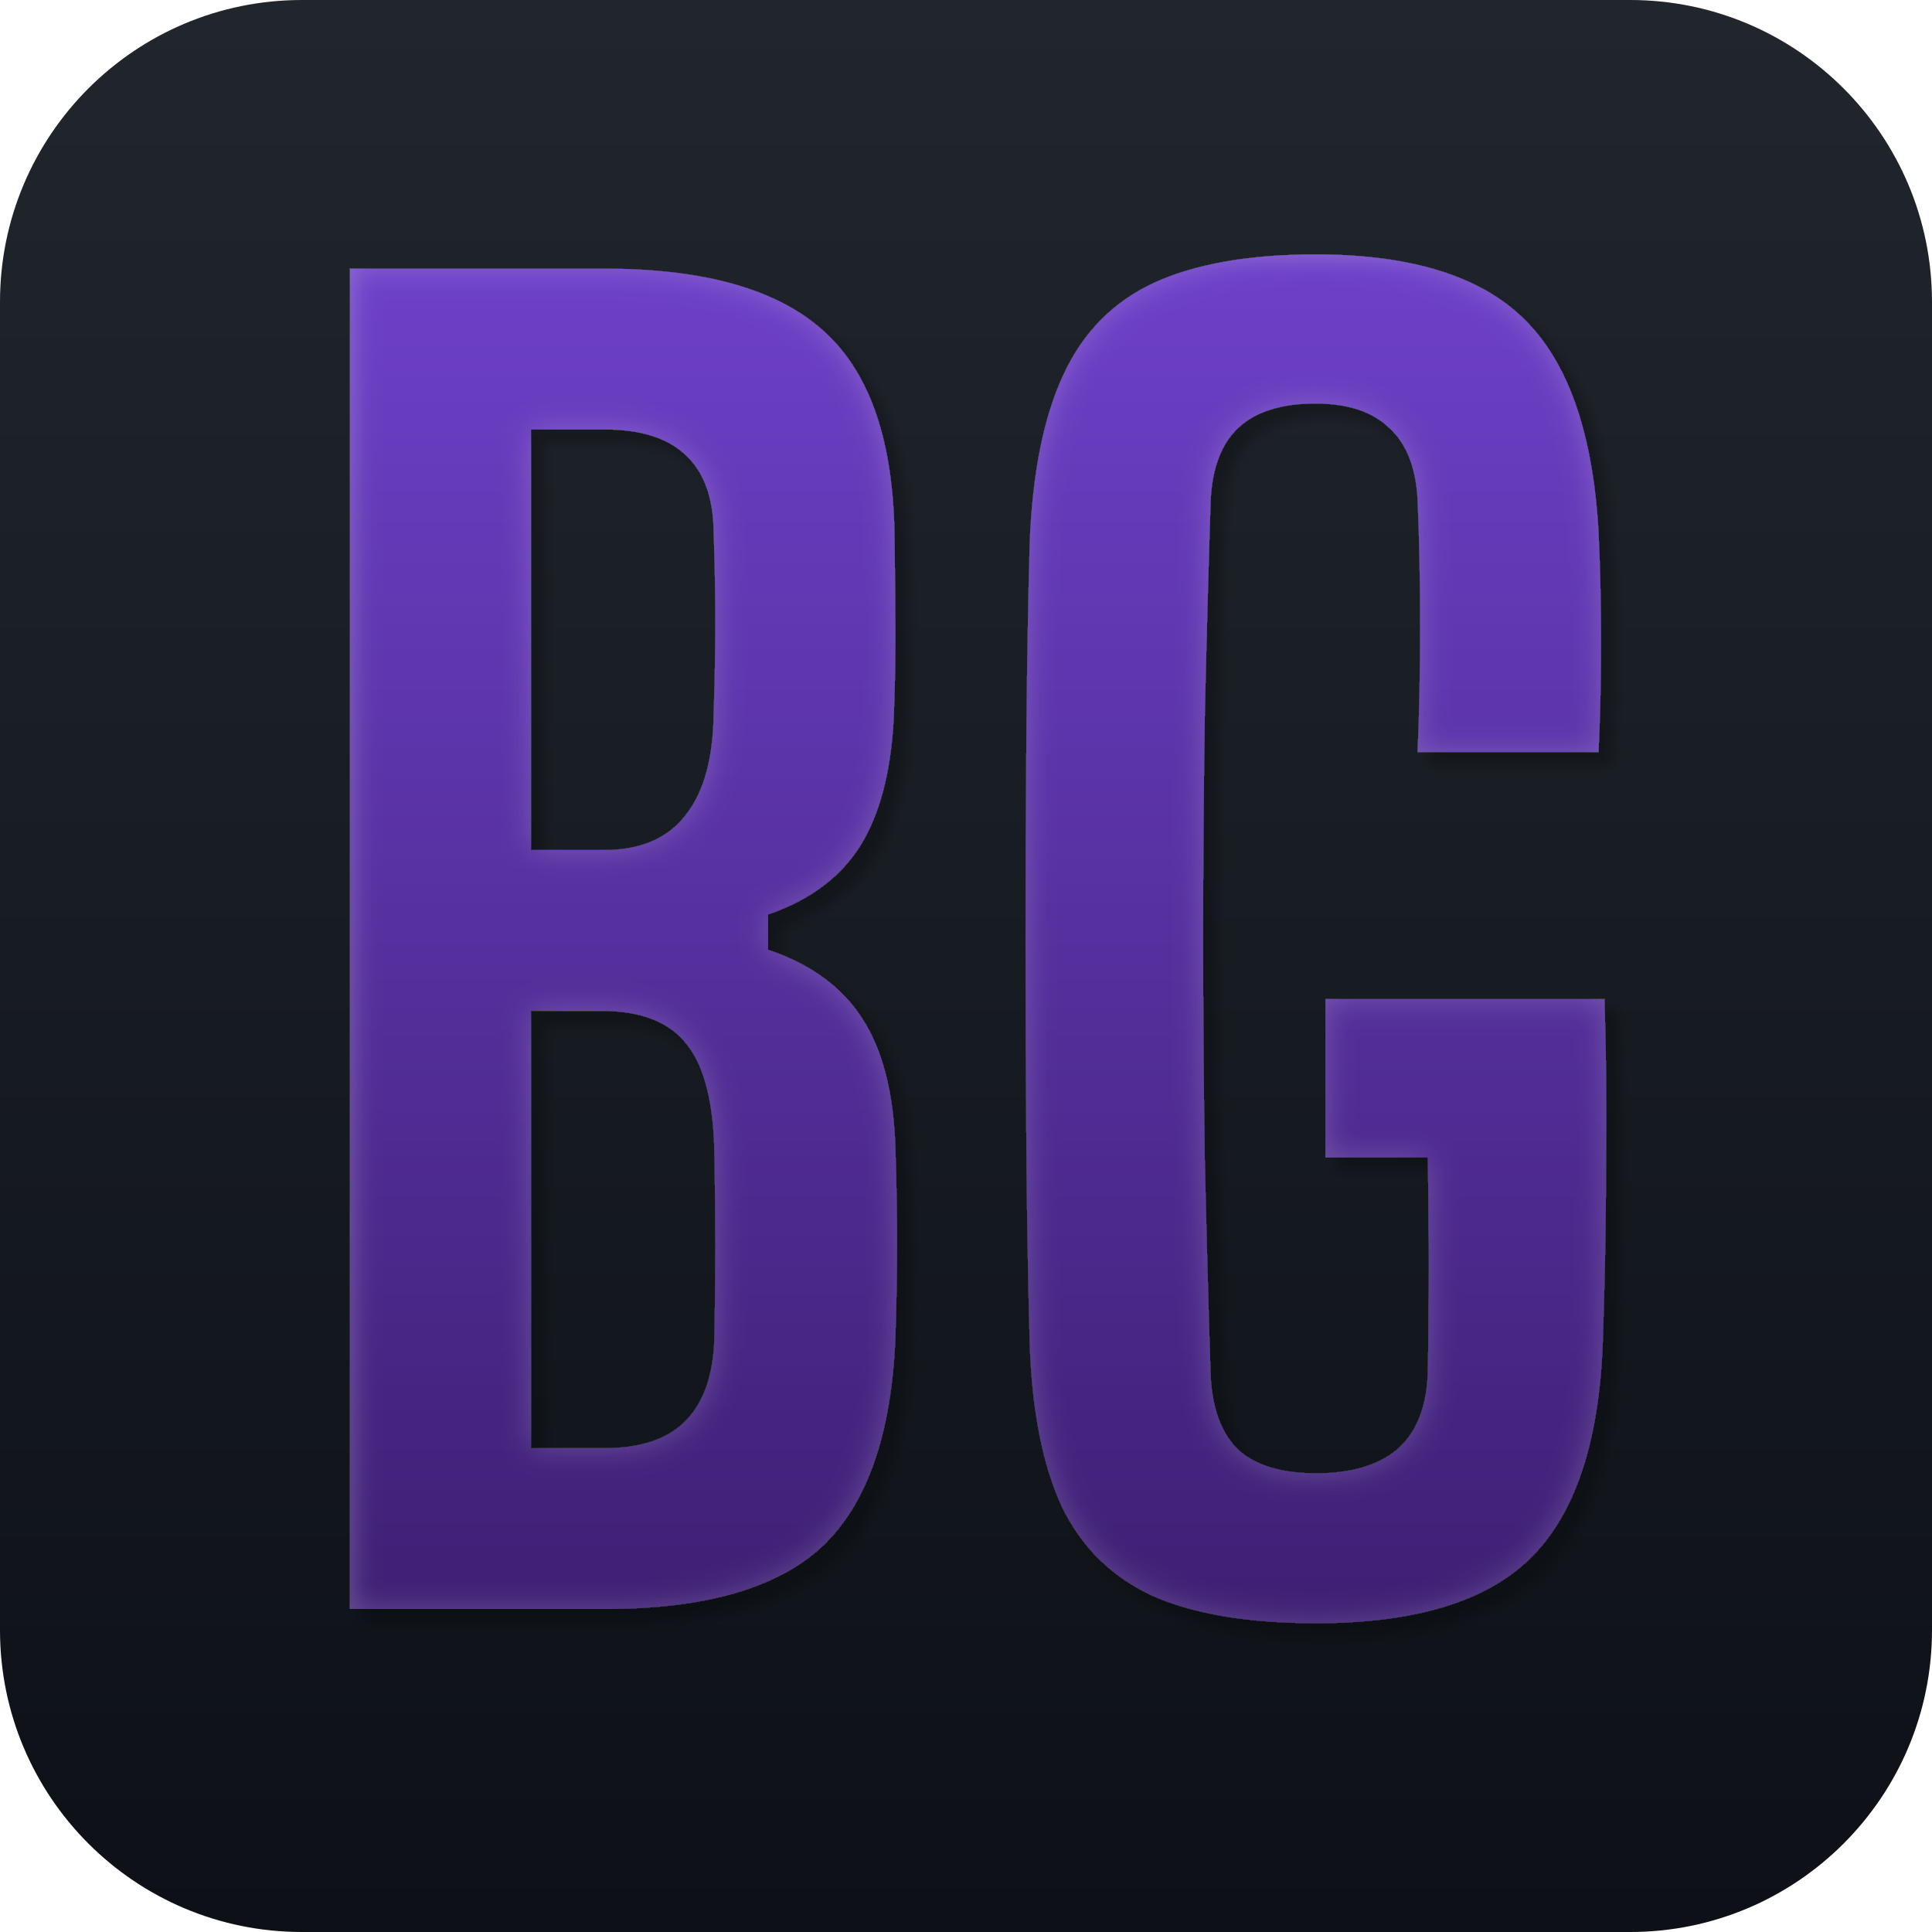
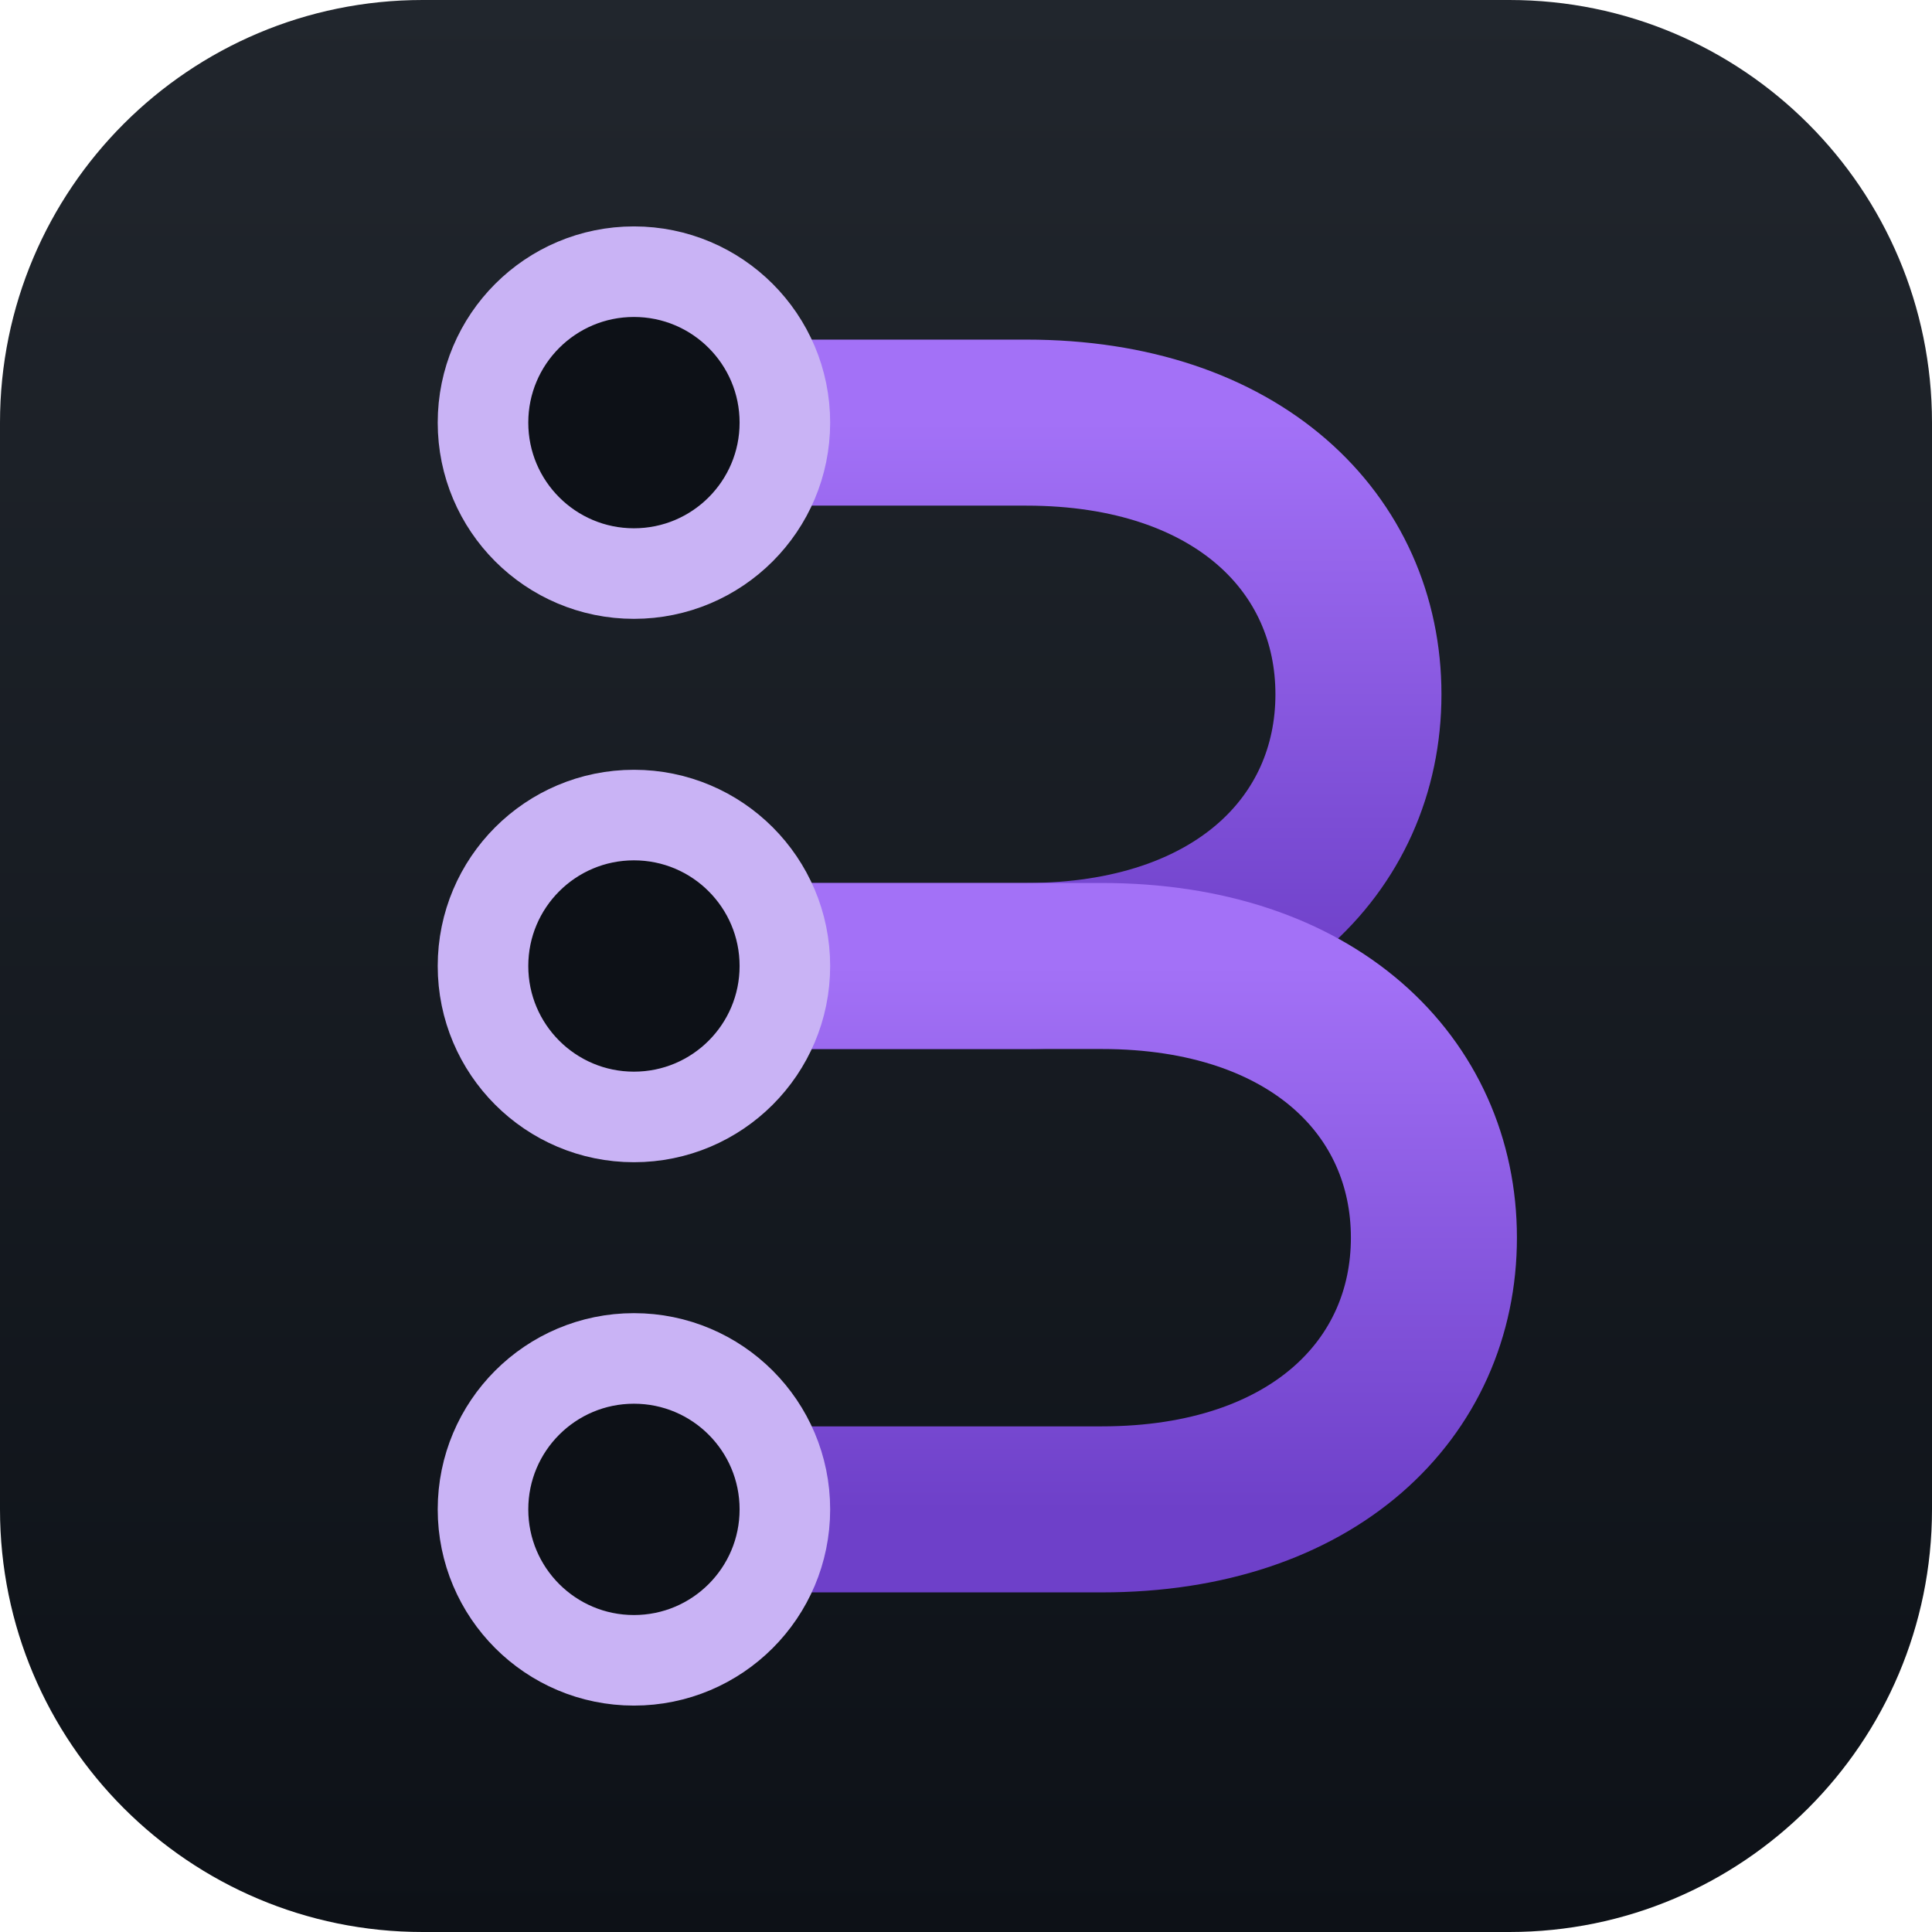
- <svg xmlns="http://www.w3.org/2000/svg" width="640" height="640" viewBox="0 0 640 640" fill="none">
-   <rect width="640" height="640" rx="100" fill="url(#paint0_linear_7_2)" />
-   <g filter="url(#filter0_di_7_2)">
-     <path d="M115.961 533V89H200.321C233.621 89 257.856 95.938 273.026 109.812C288.381 123.687 296.151 146.72 296.336 178.91C296.521 190.75 296.613 201.387 296.613 210.822C296.613 220.072 296.428 229.137 296.058 238.017C295.133 255.777 291.433 269.837 284.958 280.197C278.483 290.557 268.308 298.142 254.433 302.952V314.607C268.678 319.417 279.131 327.095 285.791 337.64C292.451 348 296.058 362.245 296.613 380.375C296.983 391.66 297.168 402.112 297.168 411.732C297.168 421.167 296.983 431.62 296.613 443.09C295.318 475.095 287.271 498.127 272.471 512.187C257.671 526.062 233.621 533 200.321 533H115.961ZM175.901 479.72H200.321C212.346 479.72 221.318 476.667 227.238 470.562C233.343 464.272 236.488 454.837 236.673 442.257C236.858 431.897 236.951 422.092 236.951 412.842C236.951 403.407 236.858 393.51 236.673 383.15C236.488 365.76 233.436 353.365 227.516 345.965C221.781 338.565 212.346 334.865 199.211 334.865H175.901V479.72ZM175.901 281.585H200.043C212.068 281.585 221.041 277.792 226.961 270.207C233.066 262.622 236.211 251.43 236.396 236.63C236.766 225.9 236.951 215.725 236.951 206.105C236.951 196.485 236.766 186.402 236.396 175.857C236.211 164.572 233.066 156.155 226.961 150.605C221.041 145.055 212.161 142.28 200.321 142.28H175.901V281.585ZM436.018 537.718C413.448 537.718 395.318 534.665 381.628 528.56C368.123 522.27 358.133 512.372 351.658 498.867C345.368 485.177 341.853 467.325 341.113 445.31C340.558 424.96 340.188 403.5 340.003 380.93C339.818 358.175 339.726 335.235 339.726 312.11C339.726 288.8 339.818 265.952 340.003 243.567C340.188 220.997 340.558 199.63 341.113 179.465C342.038 156.525 345.738 138.117 352.213 124.242C358.688 110.182 368.678 100.007 382.183 93.718C395.873 87.427 413.726 84.282 435.741 84.282C467.376 84.282 490.408 91.405 504.838 105.65C519.453 119.895 527.686 143.39 529.536 176.135C530.091 187.605 530.368 199.815 530.368 212.765C530.368 225.53 530.091 237.647 529.536 249.117H469.596C470.151 236.537 470.428 222.662 470.428 207.492C470.428 192.137 470.151 178.17 469.596 165.59C469.041 154.86 465.896 146.905 460.161 141.725C454.611 136.36 446.471 133.677 435.741 133.677C424.456 133.677 415.946 136.36 410.211 141.725C404.661 146.905 401.608 154.86 401.053 165.59C400.313 188.715 399.666 212.487 399.111 236.907C398.741 261.327 398.556 285.932 398.556 310.722C398.556 335.512 398.741 360.117 399.111 384.537C399.666 408.957 400.313 432.73 401.053 455.855C401.608 466.77 404.661 474.91 410.211 480.275C415.946 485.455 424.548 488.045 436.018 488.045C447.488 488.045 456.368 485.455 462.658 480.275C468.948 474.91 472.371 466.77 472.926 455.855C473.111 448.825 473.203 441.055 473.203 432.545C473.388 423.85 473.388 415.34 473.203 407.015C473.203 398.505 473.111 390.642 472.926 383.427H439.071V330.98H531.478C532.033 346.52 532.218 364.095 532.033 383.705C532.033 403.315 531.663 423.85 530.923 445.31C529.628 478.24 521.581 501.92 506.781 516.35C492.166 530.595 468.578 537.718 436.018 537.718Z" fill="url(#paint1_linear_7_2)" />
-   </g>
+ <svg xmlns="http://www.w3.org/2000/svg" viewBox="0 0 128 128">
  <defs>
-     <filter id="filter0_di_7_2" x="115.961" y="84.282" width="424.35" height="461.435" filterUnits="userSpaceOnUse" color-interpolation-filters="sRGB">
-       <feFlood flood-opacity="0" result="BackgroundImageFix" />
-       <feColorMatrix in="SourceAlpha" type="matrix" values="0 0 0 0 0 0 0 0 0 0 0 0 0 0 0 0 0 0 127 0" result="hardAlpha" />
-       <feOffset dx="4" dy="4" />
-       <feGaussianBlur stdDeviation="2" />
-       <feComposite in2="hardAlpha" operator="out" />
-       <feColorMatrix type="matrix" values="0 0 0 0 0 0 0 0 0 0 0 0 0 0 0 0 0 0 0.25 0" />
-       <feBlend mode="normal" in2="BackgroundImageFix" result="effect1_dropShadow_7_2" />
-       <feBlend mode="normal" in="SourceGraphic" in2="effect1_dropShadow_7_2" result="shape" />
-       <feColorMatrix in="SourceAlpha" type="matrix" values="0 0 0 0 0 0 0 0 0 0 0 0 0 0 0 0 0 0 127 0" result="hardAlpha" />
-       <feOffset />
-       <feGaussianBlur stdDeviation="5" />
-       <feComposite in2="hardAlpha" operator="arithmetic" k2="-1" k3="1" />
-       <feColorMatrix type="matrix" values="0 0 0 0 1 0 0 0 0 1 0 0 0 0 1 0 0 0 0.2 0" />
-       <feBlend mode="normal" in2="shape" result="effect2_innerShadow_7_2" />
-     </filter>
-     <linearGradient id="paint0_linear_7_2" x1="320" y1="0" x2="320" y2="640" gradientUnits="userSpaceOnUse">
-       <stop stop-color="#21262D" />
+     <linearGradient id="pu" x1="0" y1="0" x2="1" y2="1">
+       <stop offset="0" stop-color="#8957E5" />
+       <stop offset=".45" stop-color="#6E40C9" />
+       <stop offset="1" stop-color="#3C1E70" />
+     </linearGradient>
+     <linearGradient id="dk" x1="0" y1="0" x2="0" y2="1">
+       <stop offset="0" stop-color="#21262D" />
      <stop offset="1" stop-color="#0D1117" />
    </linearGradient>
-     <linearGradient id="paint1_linear_7_2" x1="320.5" y1="82" x2="320.5" y2="557" gradientUnits="userSpaceOnUse">
-       <stop stop-color="#6E40C9" />
-       <stop offset="1" stop-color="#3C1E70" />
+     <linearGradient id="pl" x1="0" y1="0" x2="0" y2="1">
+       <stop offset="0" stop-color="#A371F7" />
+       <stop offset="1" stop-color="#6E40C9" />
    </linearGradient>
  </defs>
+   <rect width="128" height="128" rx="28" fill="url(#dk)" />
+   <g fill="none" stroke="url(#pl)" stroke-width="11" stroke-linecap="round" stroke-linejoin="round">
+     <path d="M42 28V100" />
+     <path d="M42 28H68C82 28 90 36 90 46S82 64 68 64H42" />
+     <path d="M42 64H73C87 64 95 72 95 82S87 100 73 100H42" />
+   </g>
+   <g fill="#0D1117" stroke="#C9B3F5" stroke-width="6">
+     <circle cx="42" cy="28" r="10" />
+     <circle cx="42" cy="64" r="10" />
+     <circle cx="42" cy="100" r="10" />
+   </g>
</svg>
